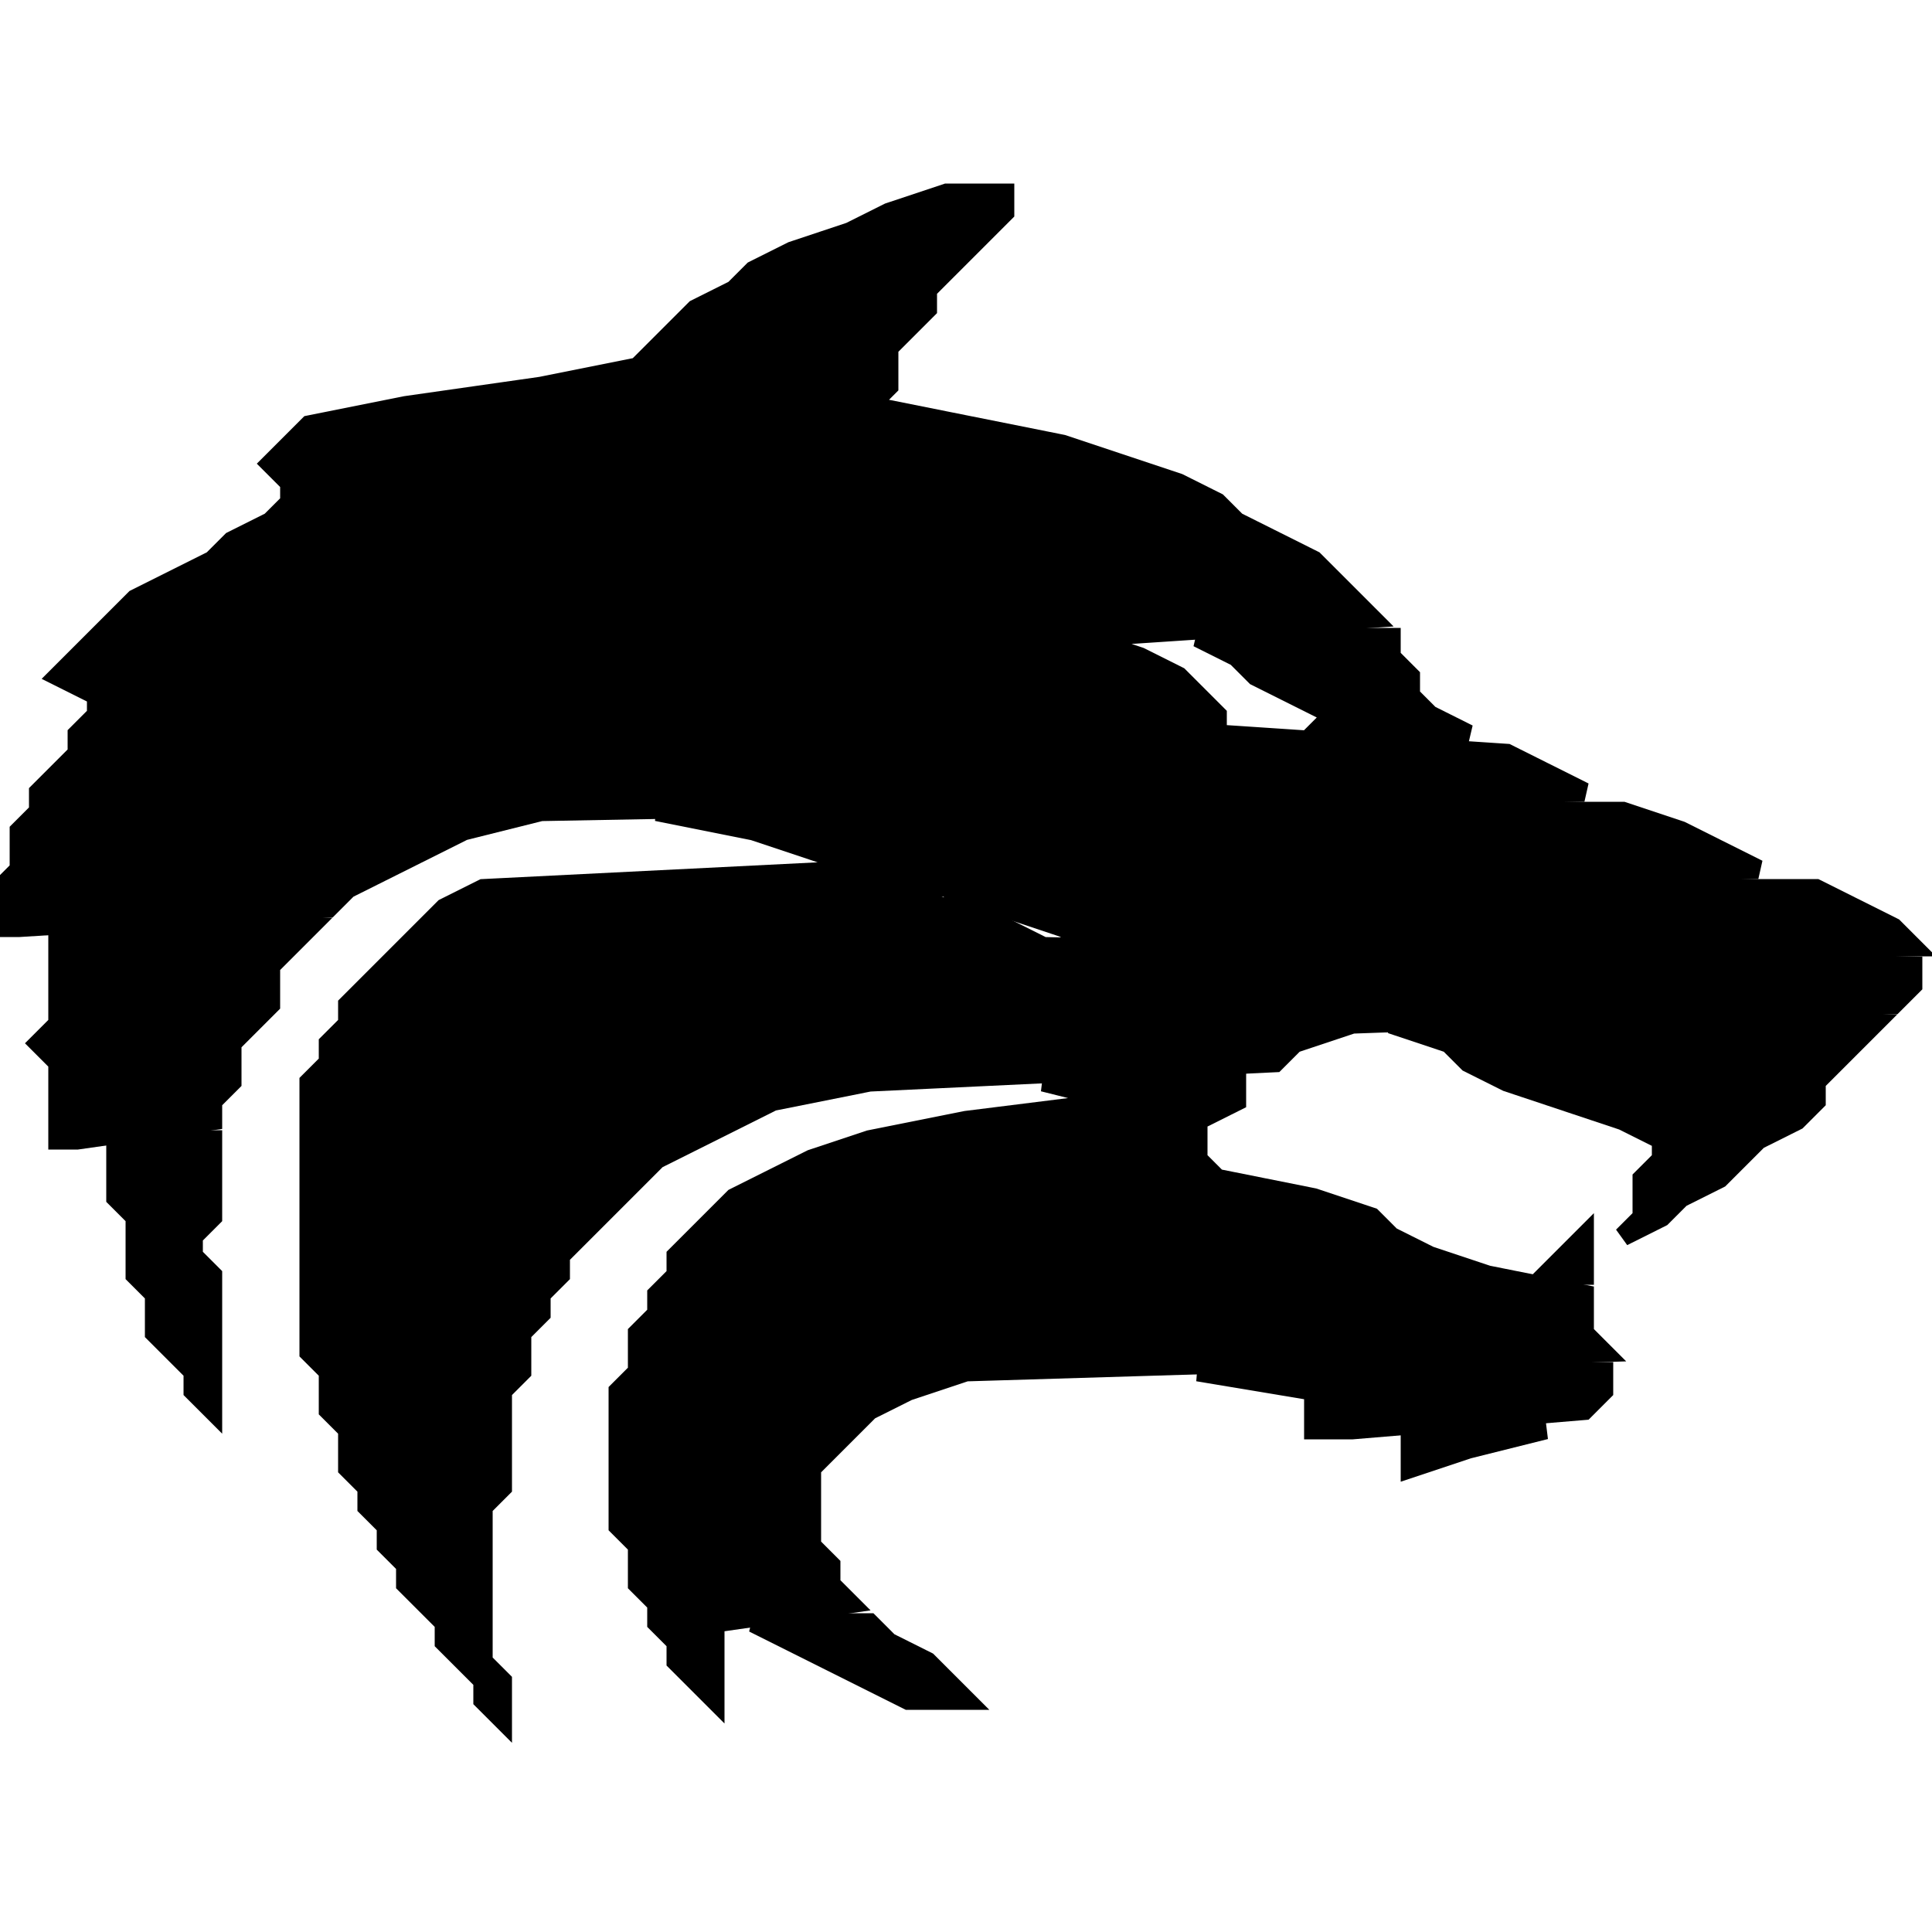
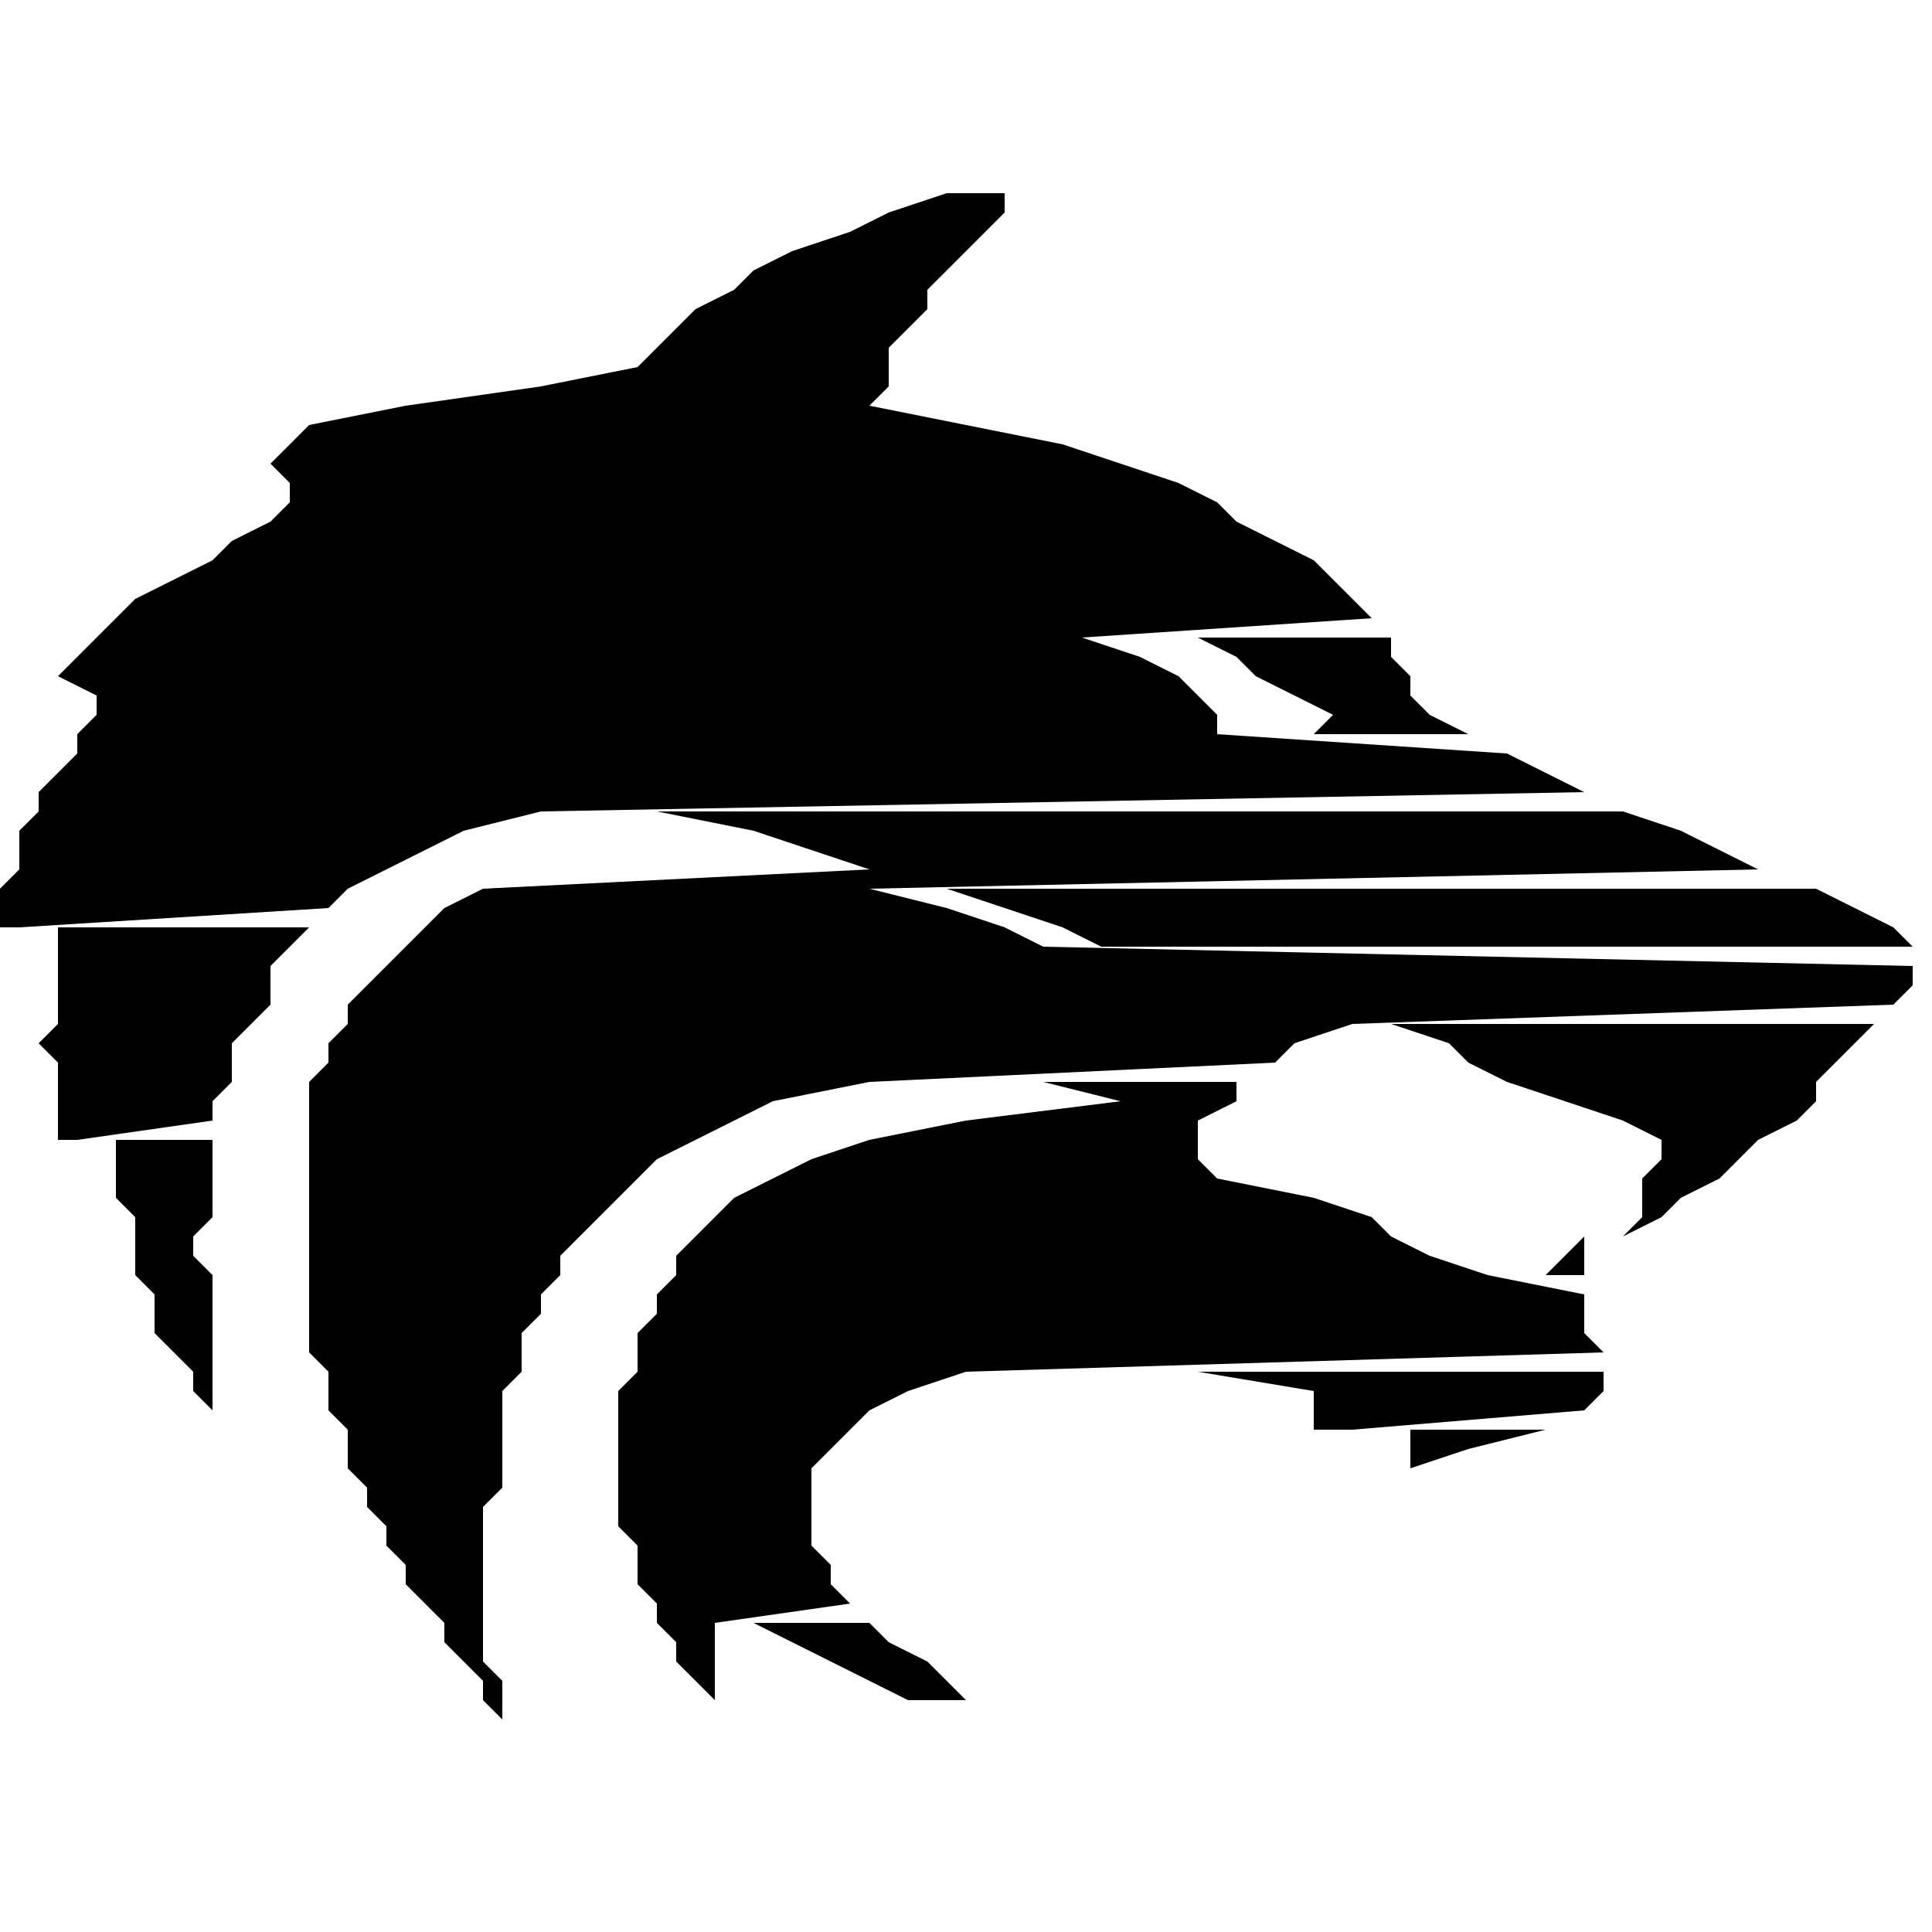
<svg xmlns="http://www.w3.org/2000/svg" width="17px" height="17px" viewBox="0 0 100 80" version="1.1">
-   <path stroke-width="1" stroke="black" d="M49 0 L46 1 L44 2 L41 3 L39 4 L38 5 L36 6 L35 7 L34 8 L33 9 L28 10 L21 11 L16 12 L15 13 L14 14 L15 15 L15 16 L14 17 L12 18 L11 19 L9 20 L7 21 L6 22 L5 23 L4 24 L3 25 L5 26 L5 27 L4 28 L4 29 L3 30 L2 31 L2 32 L1 33 L1 34 L1 35 L0 36 L0 37 L0 38 L1 38 L17 37 L18 36 L20 35 L22 34 L24 33 L28 32 L82 31 L80 30 L78 29 L63 28 L63 27 L62 26 L61 25 L59 24 L56 23 L71 22 L70 21 L69 20 L68 19 L66 18 L64 17 L63 16 L61 15 L58 14 L55 13 L50 12 L45 11 L46 10 L46 9 L46 8 L47 7 L48 6 L48 5 L49 4 L50 3 L51 2 L52 1 L52 0 Z" />
-   <path stroke-width="1" stroke="black" d="M62 23 L64 24 L65 25 L67 26 L69 27 L68 28 L76 28 L74 27 L73 26 L73 25 L72 24 L72 23 Z" />
-   <path stroke-width="1" stroke="black" d="M34 32 L39 33 L42 34 L45 35 L25 36 L23 37 L22 38 L21 39 L20 40 L19 41 L18 42 L18 43 L17 44 L17 45 L16 46 L16 47 L16 48 L16 49 L16 50 L16 51 L16 52 L16 53 L16 54 L16 55 L16 56 L16 57 L16 58 L16 59 L16 60 L17 61 L17 62 L17 63 L18 64 L18 65 L18 66 L19 67 L19 68 L20 69 L20 70 L21 71 L21 72 L22 73 L23 74 L23 75 L24 76 L25 77 L25 78 L26 79 L26 79 L26 78 L26 77 L25 76 L25 75 L25 74 L25 73 L25 72 L25 71 L25 70 L25 69 L25 68 L26 67 L26 66 L26 65 L26 64 L26 63 L26 62 L27 61 L27 60 L27 59 L28 58 L28 57 L29 56 L29 55 L30 54 L31 53 L32 52 L33 51 L34 50 L36 49 L38 48 L40 47 L45 46 L66 45 L67 44 L70 43 L98 42 L99 41 L99 40 L54 39 L52 38 L49 37 L45 36 L91 35 L89 34 L87 33 L84 32 Z" />
-   <path stroke-width="1" stroke="black" d="M49 36 L52 37 L55 38 L57 39 L99 39 L98 38 L96 37 L94 36 Z" />
-   <path stroke-width="1" stroke="black" d="M3 38 L3 39 L3 40 L3 41 L3 42 L3 43 L2 44 L3 45 L3 46 L3 47 L3 48 L3 49 L4 49 L11 48 L11 47 L12 46 L12 45 L12 44 L13 43 L14 42 L14 41 L14 40 L15 39 L16 38 Z" />
-   <path stroke-width="1" stroke="black" d="M72 43 L75 44 L76 45 L78 46 L81 47 L84 48 L86 49 L86 50 L85 51 L85 52 L85 53 L84 54 L84 54 L86 53 L87 52 L89 51 L90 50 L91 49 L93 48 L94 47 L94 46 L95 45 L96 44 L97 43 Z" />
-   <path stroke-width="1" stroke="black" d="M54 46 L58 47 L50 48 L45 49 L42 50 L40 51 L38 52 L37 53 L36 54 L35 55 L35 56 L34 57 L34 58 L33 59 L33 60 L33 61 L32 62 L32 63 L32 64 L32 65 L32 66 L32 67 L32 68 L32 69 L33 70 L33 71 L33 72 L34 73 L34 74 L35 75 L35 76 L36 77 L37 78 L37 78 L37 77 L37 76 L37 75 L37 74 L44 73 L43 72 L43 71 L42 70 L42 69 L42 68 L42 67 L42 66 L43 65 L44 64 L45 63 L47 62 L50 61 L83 60 L82 59 L82 58 L82 57 L77 56 L74 55 L72 54 L71 53 L68 52 L63 51 L62 50 L62 49 L62 48 L64 47 L64 46 Z" />
-   <path stroke-width="1" stroke="black" d="M6 49 L6 50 L6 51 L6 52 L7 53 L7 54 L7 55 L7 56 L8 57 L8 58 L8 59 L9 60 L10 61 L10 62 L11 63 L11 63 L11 62 L11 61 L11 60 L11 59 L11 58 L11 57 L11 56 L10 55 L10 54 L11 53 L11 52 L11 51 L11 50 L11 49 Z" />
-   <path stroke-width="1" stroke="black" d="M82 54 L81 55 L80 56 L82 56 L82 55 L82 54 Z" />
-   <path stroke-width="1" stroke="black" d="M62 61 L68 62 L68 63 L68 64 L70 64 L82 63 L83 62 L83 61 Z" />
-   <path stroke-width="1" stroke="black" d="M73 64 L73 65 L73 66 L73 66 L76 65 L80 64 Z" />
-   <path stroke-width="1" stroke="black" d="M39 74 L41 75 L43 76 L45 77 L47 78 L50 78 L49 77 L48 76 L46 75 L45 74 Z" />
+   <path d="M49 0 L46 1 L44 2 L41 3 L39 4 L38 5 L36 6 L35 7 L34 8 L33 9 L28 10 L21 11 L16 12 L15 13 L14 14 L15 15 L15 16 L14 17 L12 18 L11 19 L9 20 L7 21 L6 22 L5 23 L4 24 L3 25 L5 26 L5 27 L4 28 L4 29 L3 30 L2 31 L2 32 L1 33 L1 34 L1 35 L0 36 L0 37 L0 38 L1 38 L17 37 L18 36 L20 35 L22 34 L24 33 L28 32 L82 31 L80 30 L78 29 L63 28 L63 27 L62 26 L61 25 L59 24 L56 23 L71 22 L70 21 L69 20 L68 19 L66 18 L64 17 L63 16 L61 15 L58 14 L55 13 L50 12 L45 11 L46 10 L46 9 L46 8 L47 7 L48 6 L48 5 L49 4 L50 3 L51 2 L52 1 L52 0 Z M62 23 L64 24 L65 25 L67 26 L69 27 L68 28 L76 28 L74 27 L73 26 L73 25 L72 24 L72 23 Z M34 32 L39 33 L42 34 L45 35 L25 36 L23 37 L22 38 L21 39 L20 40 L19 41 L18 42 L18 43 L17 44 L17 45 L16 46 L16 47 L16 48 L16 49 L16 50 L16 51 L16 52 L16 53 L16 54 L16 55 L16 56 L16 57 L16 58 L16 59 L16 60 L17 61 L17 62 L17 63 L18 64 L18 65 L18 66 L19 67 L19 68 L20 69 L20 70 L21 71 L21 72 L22 73 L23 74 L23 75 L24 76 L25 77 L25 78 L26 79 L26 79 L26 78 L26 77 L25 76 L25 75 L25 74 L25 73 L25 72 L25 71 L25 70 L25 69 L25 68 L26 67 L26 66 L26 65 L26 64 L26 63 L26 62 L27 61 L27 60 L27 59 L28 58 L28 57 L29 56 L29 55 L30 54 L31 53 L32 52 L33 51 L34 50 L36 49 L38 48 L40 47 L45 46 L66 45 L67 44 L70 43 L98 42 L99 41 L99 40 L54 39 L52 38 L49 37 L45 36 L91 35 L89 34 L87 33 L84 32 Z M49 36 L52 37 L55 38 L57 39 L99 39 L98 38 L96 37 L94 36 Z M3 38 L3 39 L3 40 L3 41 L3 42 L3 43 L2 44 L3 45 L3 46 L3 47 L3 48 L3 49 L4 49 L11 48 L11 47 L12 46 L12 45 L12 44 L13 43 L14 42 L14 41 L14 40 L15 39 L16 38 Z M72 43 L75 44 L76 45 L78 46 L81 47 L84 48 L86 49 L86 50 L85 51 L85 52 L85 53 L84 54 L84 54 L86 53 L87 52 L89 51 L90 50 L91 49 L93 48 L94 47 L94 46 L95 45 L96 44 L97 43 Z M54 46 L58 47 L50 48 L45 49 L42 50 L40 51 L38 52 L37 53 L36 54 L35 55 L35 56 L34 57 L34 58 L33 59 L33 60 L33 61 L32 62 L32 63 L32 64 L32 65 L32 66 L32 67 L32 68 L32 69 L33 70 L33 71 L33 72 L34 73 L34 74 L35 75 L35 76 L36 77 L37 78 L37 78 L37 77 L37 76 L37 75 L37 74 L44 73 L43 72 L43 71 L42 70 L42 69 L42 68 L42 67 L42 66 L43 65 L44 64 L45 63 L47 62 L50 61 L83 60 L82 59 L82 58 L82 57 L77 56 L74 55 L72 54 L71 53 L68 52 L63 51 L62 50 L62 49 L62 48 L64 47 L64 46 Z M6 49 L6 50 L6 51 L6 52 L7 53 L7 54 L7 55 L7 56 L8 57 L8 58 L8 59 L9 60 L10 61 L10 62 L11 63 L11 63 L11 62 L11 61 L11 60 L11 59 L11 58 L11 57 L11 56 L10 55 L10 54 L11 53 L11 52 L11 51 L11 50 L11 49 Z M82 54 L81 55 L80 56 L82 56 L82 55 L82 54 Z M62 61 L68 62 L68 63 L68 64 L70 64 L82 63 L83 62 L83 61 Z M73 64 L73 65 L73 66 L73 66 L76 65 L80 64 Z M39 74 L41 75 L43 76 L45 77 L47 78 L50 78 L49 77 L48 76 L46 75 L45 74 Z" />
</svg>
